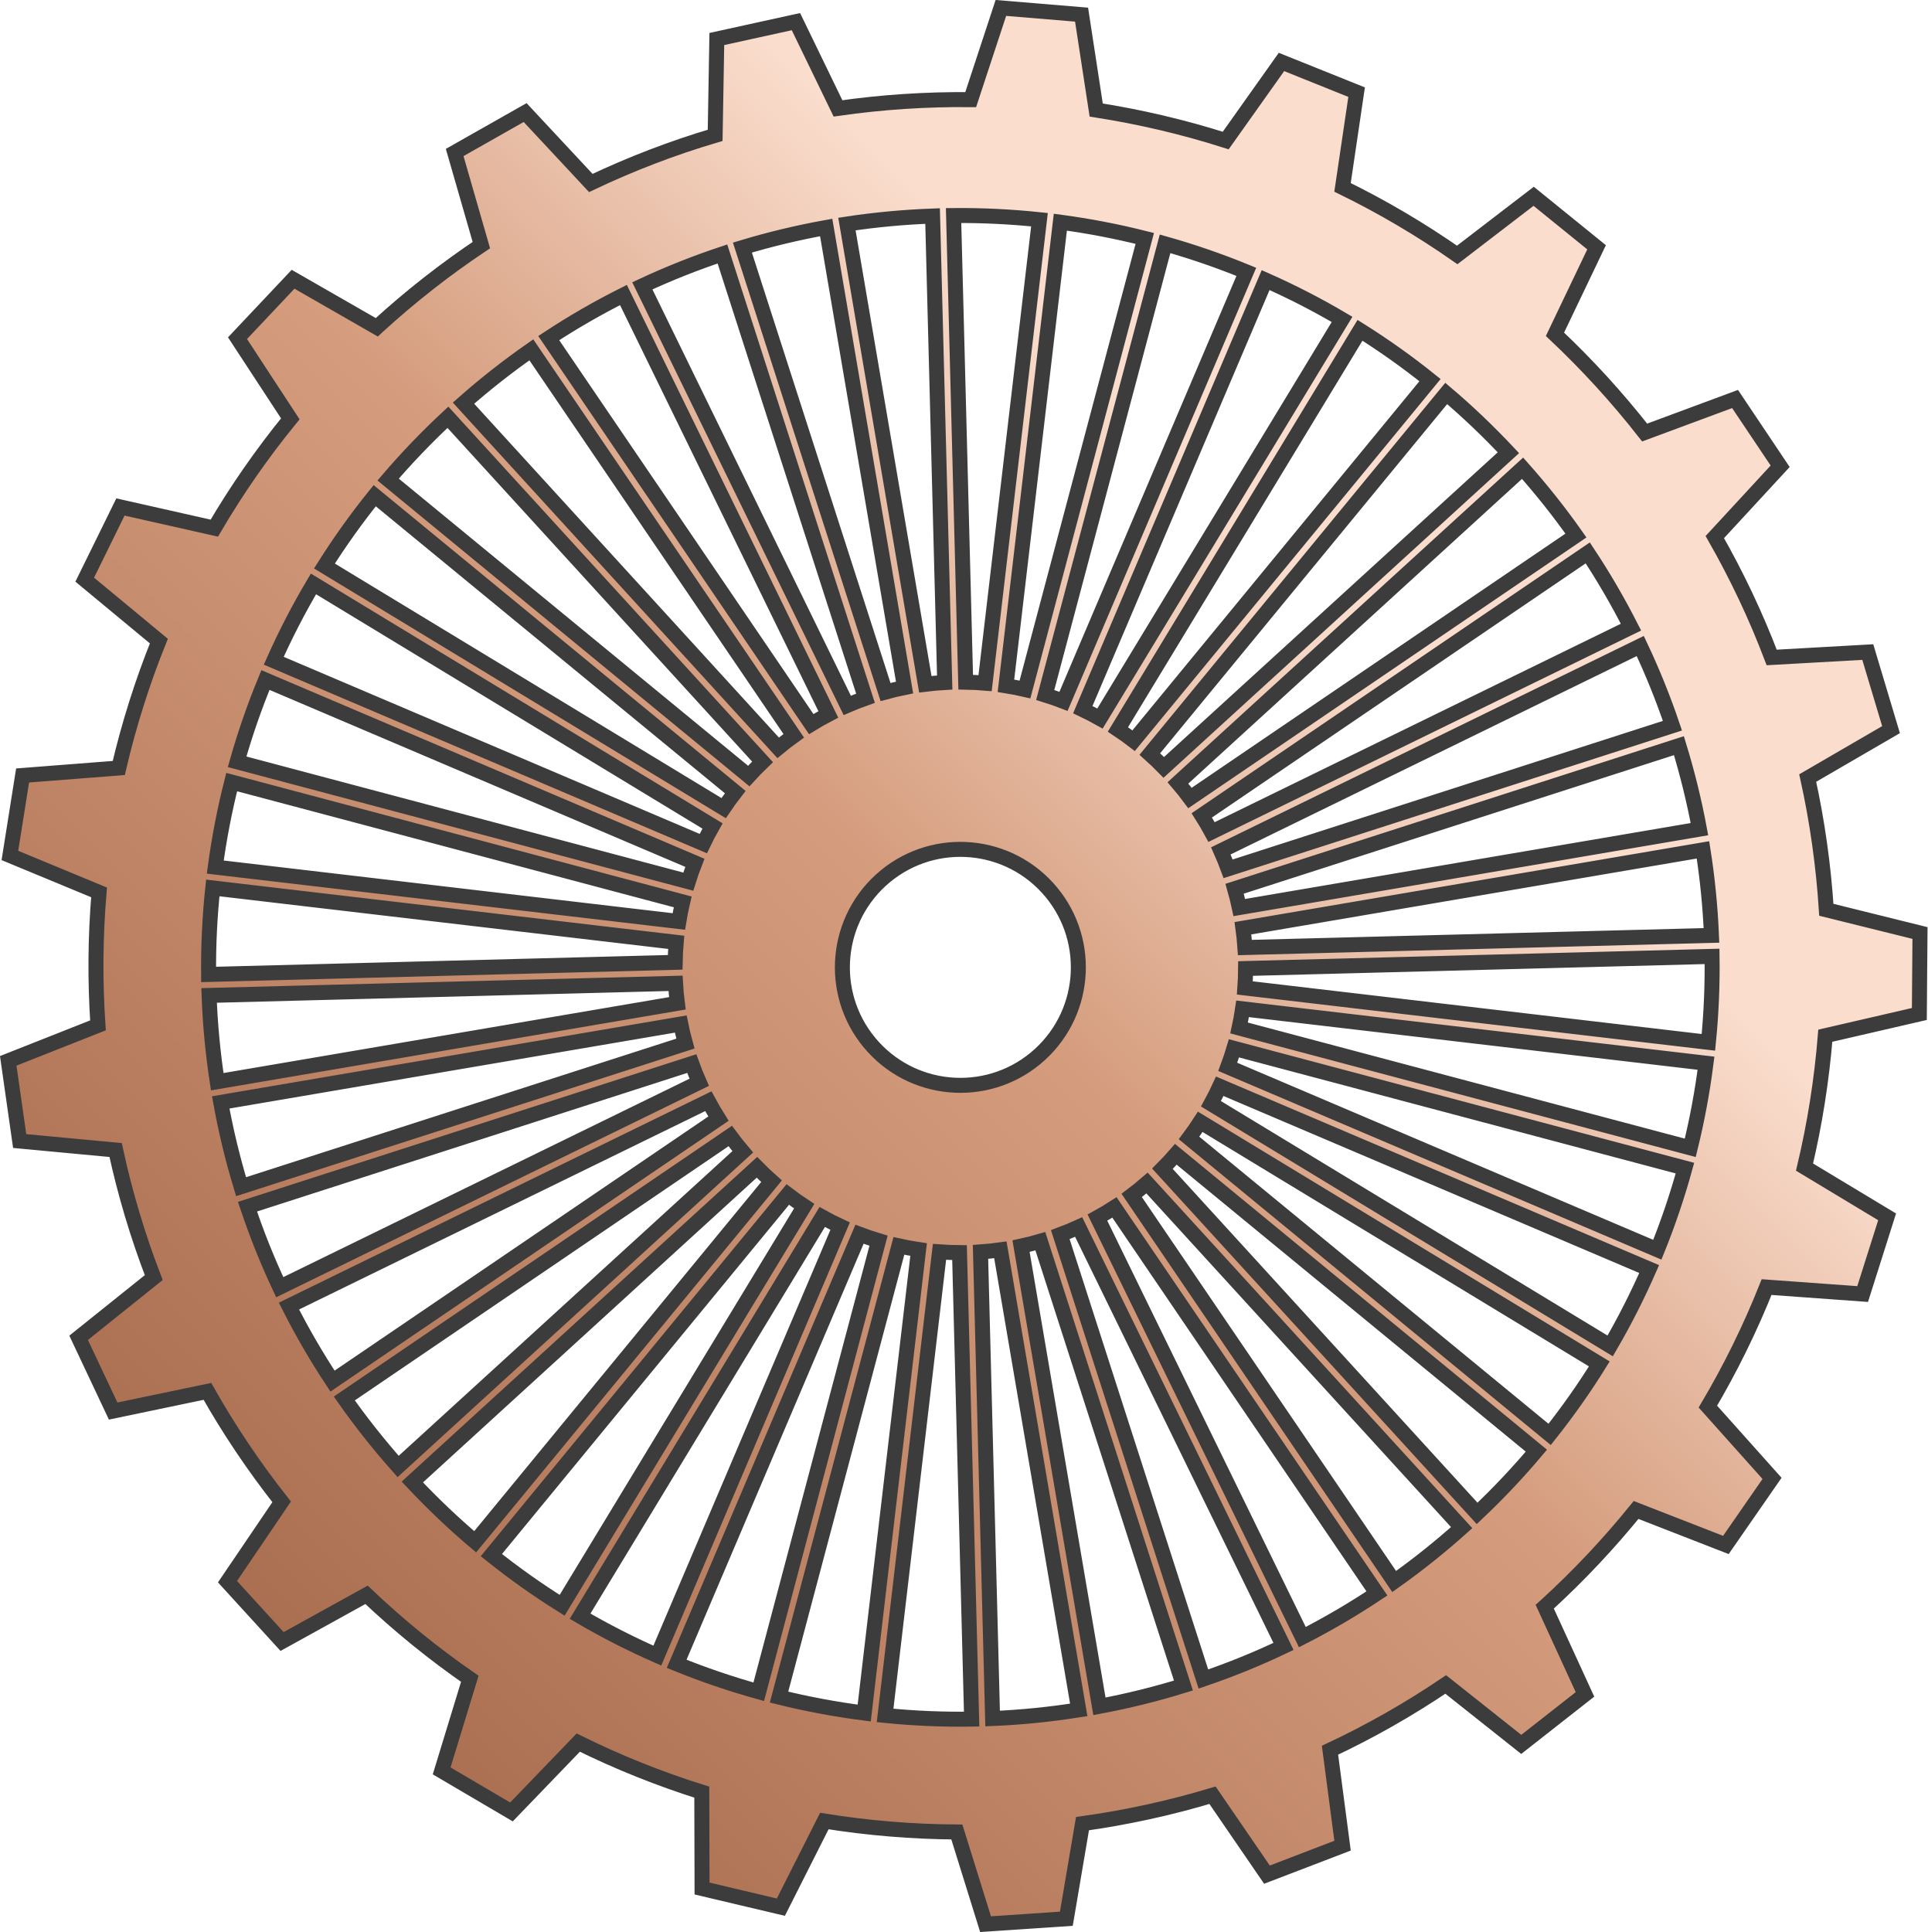
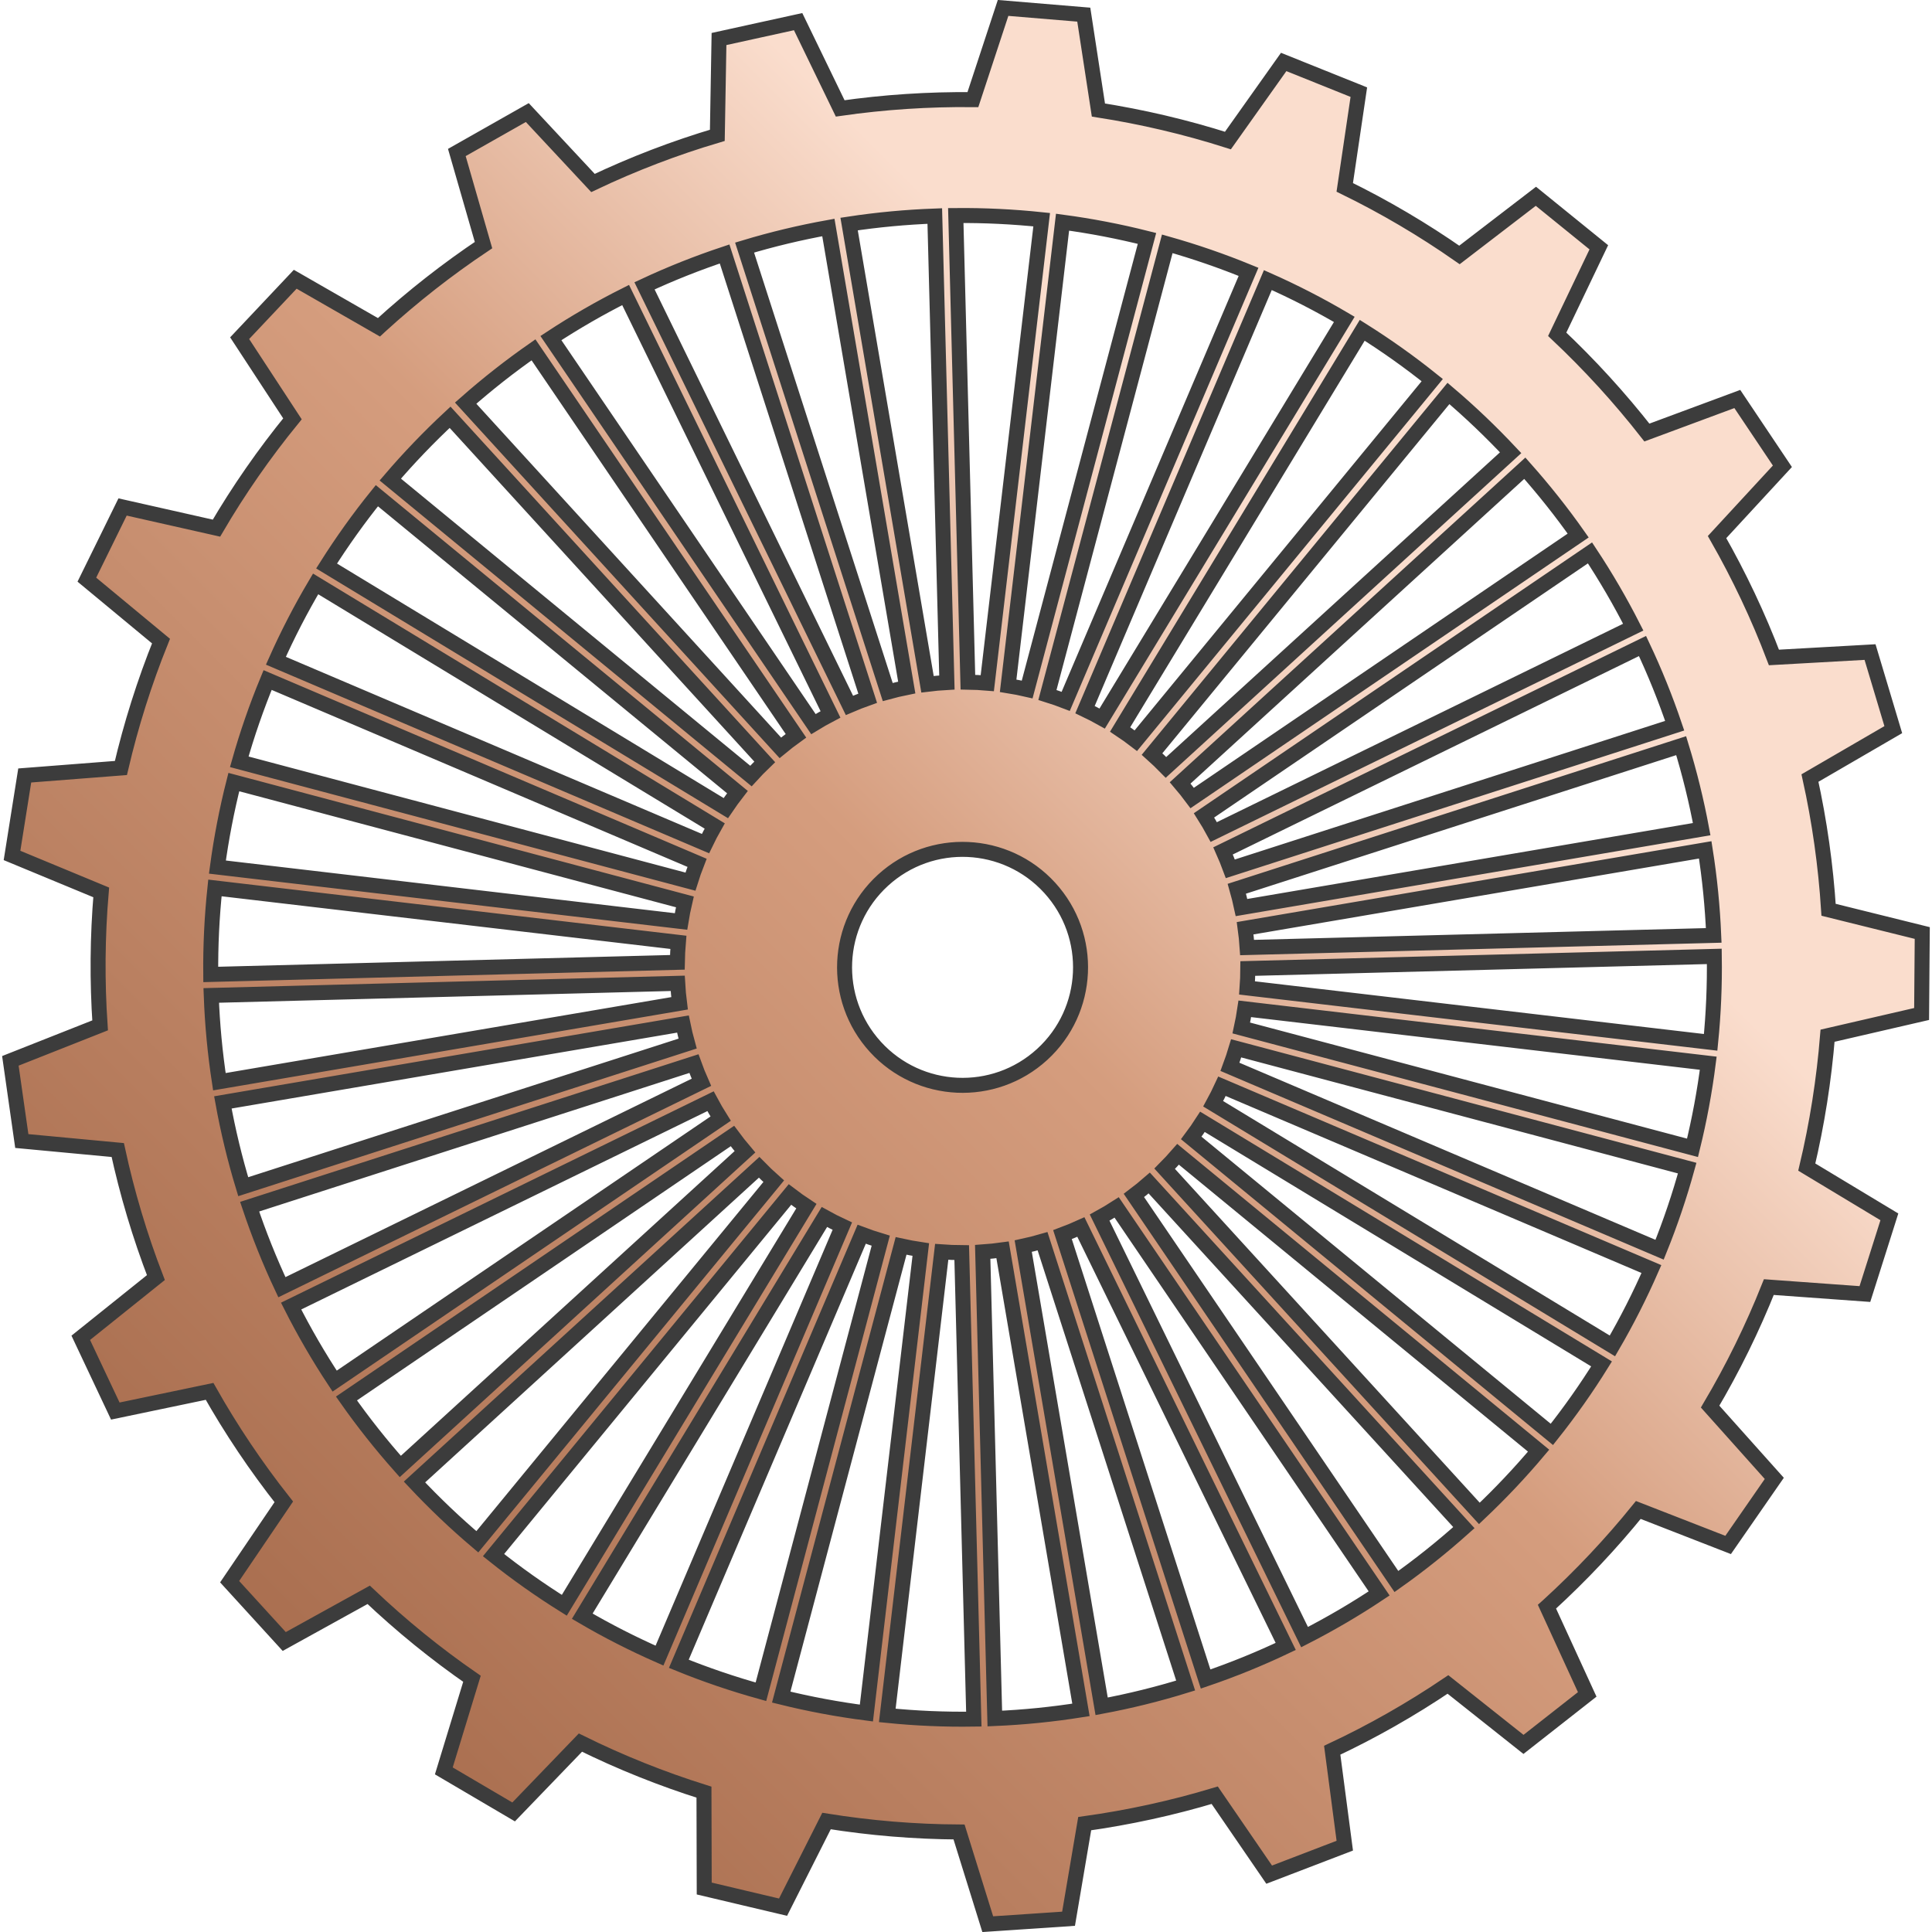
- <svg xmlns="http://www.w3.org/2000/svg" version="1.1" id="圖層_1" x="0px" y="0px" width="128.614px" height="128.898px" viewBox="0 0 128.614 128.898" enable-background="new 0 0 128.614 128.898" xml:space="preserve">
+ <svg xmlns="http://www.w3.org/2000/svg" version="1.1" id="圖層_1" x="0px" y="0px" width="100px" height="100px" viewBox="0 0 128.614 128.898" enable-background="new 0 0 128.614 128.898" xml:space="preserve">
  <linearGradient id="SVGID_1_" gradientUnits="userSpaceOnUse" x1="109.263" y1="19.231" x2="18.901" y2="109.592">
    <stop offset="0.229" style="stop-color:#FADDCD" />
    <stop offset="0.491" style="stop-color:#D59D7E" />
    <stop offset="1" style="stop-color:#AA6F50" />
  </linearGradient>
  <path fill="url(#SVGID_1_)" stroke="#3C3C3C" stroke-miterlimit="10" d="M25.226,21.755c-0.029,0.026-0.058,0.054-0.087,0.081  l-5.584-3.205l-1.854,1.966l-1.854,1.966l3.523,5.381c-1.896,2.322-3.588,4.762-5.07,7.292l-6.264-1.412l-1.191,2.425l-1.192,2.424  l4.947,4.099c-1.113,2.761-2.004,5.592-2.676,8.467l-6.416,0.498l-0.424,2.668l-0.424,2.668l5.95,2.465  c-0.25,2.949-0.275,5.915-0.073,8.872l-5.987,2.367l0.381,2.675l0.382,2.675l6.401,0.6c0.625,2.882,1.472,5.728,2.544,8.51  l-5.012,4.018l1.152,2.443l1.153,2.444l6.289-1.313c1.439,2.548,3.091,5.012,4.952,7.37l-3.613,5.327l1.822,1.996l1.821,1.995  l5.634-3.114c2.18,2.067,4.483,3.936,6.89,5.601l-1.878,6.145l2.329,1.369l2.329,1.369l4.456-4.625  c2.673,1.32,5.43,2.422,8.243,3.305l0.017,6.43l2.629,0.623l2.63,0.621l2.9-5.746c2.926,0.469,5.883,0.713,8.842,0.73l1.915,6.15  l2.695-0.18l2.696-0.182l1.077-6.344c2.924-0.408,5.825-1.037,8.675-1.896l3.633,5.299l2.522-0.967l2.522-0.967l-0.838-6.367  c2.655-1.246,5.236-2.709,7.722-4.388l5.039,3.999l2.126-1.668l2.126-1.668l-2.686-5.853c0.029-0.026,0.06-0.052,0.089-0.078  c2.192-2.002,4.194-4.134,6.007-6.374l5.991,2.334l1.54-2.22l1.54-2.221l-4.281-4.789c1.521-2.571,2.828-5.237,3.918-7.974  l6.408,0.464l0.817-2.575l0.816-2.575l-5.51-3.32c0.687-2.886,1.147-5.816,1.386-8.765l6.275-1.449l0.021-2.702l0.022-2.701  l-6.25-1.55c-0.189-2.949-0.601-5.888-1.242-8.789l5.559-3.229l-0.775-2.588l-0.776-2.588l-6.411,0.36  c-1.045-2.748-2.312-5.434-3.795-8.032l4.359-4.723l-1.504-2.245l-1.504-2.244l-6.032,2.238c-0.905-1.156-1.861-2.287-2.868-3.391  c-1.007-1.102-2.047-2.156-3.116-3.164l2.776-5.804l-2.099-1.702l-2.099-1.701l-5.099,3.913c-2.454-1.713-5.014-3.218-7.654-4.508  l0.94-6.353l-2.507-1.007l-2.507-1.007l-3.72,5.242c-2.831-0.902-5.721-1.578-8.641-2.035l-0.976-6.364l-2.692-0.224l-2.692-0.224  l-2.014,6.118c-2.957-0.029-5.918,0.163-8.854,0.585l-2.806-5.788l-2.64,0.579l-2.639,0.58L47.716,9.03  c-2.823,0.836-5.598,1.896-8.296,3.178l-4.382-4.698l-2.35,1.332l-2.351,1.332l1.78,6.179  C29.723,17.954,27.418,19.754,25.226,21.755z M25.002,33.072l24.056,19.775c-0.272,0.35-0.531,0.706-0.776,1.069L21.647,37.762  C22.667,36.149,23.783,34.582,25.002,33.072z M20.915,38.957l26.626,16.15c-0.22,0.386-0.425,0.778-0.615,1.175L18.265,44.083  C19.044,42.333,19.927,40.622,20.915,38.957z M15.821,50.825c0.522-1.847,1.153-3.669,1.891-5.455l28.651,12.195  c-0.163,0.414-0.308,0.833-0.44,1.256L15.821,50.825z M15.458,52.178l30.092,7.993c-0.102,0.433-0.186,0.869-0.257,1.308  l-30.93-3.63C14.619,55.942,14.984,54.048,15.458,52.178z M14.197,59.241l30.919,3.629c-0.038,0.443-0.059,0.889-0.067,1.334  l-31.131,0.809C13.9,63.084,13.994,61.158,14.197,59.241z M13.951,66.413l31.121-0.808c0.024,0.445,0.068,0.89,0.124,1.333  l-30.702,5.231C14.202,70.259,14.021,68.337,13.951,66.413z M16.085,79.173c-0.563-1.853-1.015-3.73-1.358-5.623l30.693-5.229  c0.088,0.438,0.195,0.872,0.314,1.304L16.085,79.173z M16.513,80.507l29.641-9.546c0.15,0.421,0.32,0.835,0.501,1.246L18.665,85.879  C17.839,84.123,17.123,82.329,16.513,80.507z M19.28,87.138l27.981-13.667c0.21,0.394,0.438,0.779,0.678,1.161L22.186,92.144  C21.112,90.519,20.144,88.848,19.28,87.138z M26.565,97.839c-1.297-1.46-2.496-2.974-3.592-4.536l25.75-17.511  c0.264,0.358,0.544,0.709,0.836,1.053L26.565,97.839z M27.511,98.875L50.505,77.88c0.316,0.322,0.64,0.633,0.973,0.928  l-19.774,24.056C30.246,101.63,28.847,100.298,27.511,98.875z M32.785,103.753l19.777-24.059c0.358,0.272,0.722,0.536,1.095,0.78  l-16.15,26.626C35.883,106.085,34.306,104.97,32.785,103.753z M38.704,107.829l16.155-26.634c0.394,0.218,0.791,0.424,1.196,0.611  l-12.197,28.652C42.102,109.686,40.379,108.811,38.704,107.829z M45.148,111.005l12.2-28.66c0.419,0.158,0.842,0.305,1.27,0.432  l-7.993,30.093C48.771,112.355,46.942,111.735,45.148,111.005z M51.979,113.226l7.996-30.102c0.437,0.096,0.875,0.18,1.316,0.245  l-3.629,30.921C55.753,114.044,53.855,113.691,51.979,113.226z M59.055,114.449l3.631-30.929c0.444,0.032,0.889,0.052,1.335,0.054  l0.808,31.121C62.9,114.724,60.973,114.642,59.055,114.449z M66.229,114.656l-0.808-31.132c0.442-0.031,0.885-0.075,1.326-0.137  l5.229,30.692C70.07,114.382,68.151,114.574,66.229,114.656z M73.356,113.841l-5.231-30.703c0.433-0.094,0.863-0.2,1.29-0.325  l9.546,29.641C77.114,113.026,75.243,113.488,73.356,113.841z M80.293,112.02l-9.549-29.65c0.413-0.154,0.822-0.322,1.227-0.506  l13.667,27.981C83.89,110.678,82.105,111.402,80.293,112.02z M86.895,109.224L73.223,81.235c0.385-0.211,0.764-0.438,1.136-0.678  l17.511,25.752C90.255,107.386,88.593,108.355,86.895,109.224z M93.022,105.514L75.51,79.758c0.349-0.262,0.688-0.541,1.022-0.831  l20.993,22.992C96.076,103.216,94.573,104.417,93.022,105.514z M98.557,100.971L77.561,77.975c0.312-0.313,0.608-0.635,0.894-0.963  l24.055,19.772C101.286,98.239,99.968,99.636,98.557,100.971z M103.395,95.7L79.334,75.921c0.264-0.352,0.515-0.709,0.75-1.075  l26.626,16.151C105.705,92.615,104.599,94.184,103.395,95.7z M107.434,89.796L80.797,73.64c0.209-0.384,0.408-0.771,0.589-1.167  l28.65,12.195C109.271,86.417,108.405,88.13,107.434,89.796z M112.423,77.934c-0.508,1.843-1.121,3.66-1.842,5.444L81.917,71.177  c0.151-0.408,0.293-0.819,0.416-1.235L112.423,77.934z M112.778,76.58l-30.104-7.996c0.092-0.424,0.173-0.85,0.235-1.278  l30.919,3.629C113.587,72.832,113.236,74.716,112.778,76.58z M113.988,69.542l-30.93-3.63c0.031-0.431,0.05-0.862,0.052-1.295  l31.122-0.809C114.26,65.722,114.179,67.637,113.988,69.542z M114.193,62.408l-31.131,0.809c-0.029-0.43-0.072-0.859-0.131-1.287  l30.695-5.229C113.925,58.592,114.113,60.499,114.193,62.408z M112.021,49.749c0.564,1.836,1.021,3.695,1.369,5.57L82.688,60.55  c-0.09-0.421-0.193-0.839-0.312-1.255L112.021,49.749z M111.589,48.417l-29.646,9.548c-0.148-0.403-0.312-0.801-0.487-1.195  l27.986-13.67C110.264,44.838,110.979,46.615,111.589,48.417z M105.938,36.888c1.064,1.607,2.025,3.263,2.885,4.954L80.838,55.511  c-0.203-0.376-0.423-0.746-0.653-1.111L105.938,36.888z M101.589,31.239c1.284,1.447,2.474,2.945,3.561,4.491L79.398,53.241  c-0.254-0.343-0.524-0.678-0.804-1.007L101.589,31.239z M69.385,70.353c-3.21,2.932-8.189,2.705-11.121-0.506  c-2.932-3.21-2.705-8.189,0.506-11.121c3.21-2.932,8.189-2.705,11.121,0.506S72.596,67.421,69.385,70.353z M100.644,30.205  L77.649,51.199c-0.303-0.309-0.611-0.607-0.93-0.892L96.495,26.25C97.937,27.474,99.32,28.794,100.644,30.205z M95.413,25.361  L75.637,49.418c-0.343-0.263-0.69-0.515-1.047-0.751l16.152-26.63C92.349,23.047,93.909,24.154,95.413,25.361z M89.546,21.309  l-16.153,26.63c-0.377-0.212-0.759-0.41-1.146-0.594l12.198-28.658C86.185,19.458,87.888,20.331,89.546,21.309z M83.157,18.137  L70.96,46.792c-0.402-0.156-0.81-0.297-1.221-0.425l7.996-30.1C79.57,16.785,81.381,17.408,83.157,18.137z M76.382,15.907L68.388,46  c-0.42-0.098-0.844-0.179-1.27-0.247l3.63-30.93C72.643,15.077,74.523,15.438,76.382,15.907z M69.356,14.657l-3.629,30.921  c-0.431-0.037-0.862-0.058-1.294-0.065L63.625,14.38C65.539,14.364,67.453,14.457,69.356,14.657z M62.224,14.413l0.809,31.121  c-0.433,0.023-0.863,0.065-1.294,0.118l-5.231-30.704C58.403,14.66,60.313,14.483,62.224,14.413z M55.125,15.178l5.229,30.69  c-0.426,0.085-0.848,0.188-1.269,0.303l-9.55-29.653C51.378,15.962,53.244,15.517,55.125,15.178z M48.202,16.944l9.545,29.639  c-0.41,0.144-0.814,0.308-1.216,0.48L42.858,19.071C44.606,18.254,46.392,17.546,48.202,16.944z M41.598,19.682l13.668,27.981  c-0.386,0.201-0.765,0.419-1.139,0.648L36.613,22.557C38.231,21.495,39.896,20.536,41.598,19.682z M35.452,23.34l17.509,25.75  c-0.353,0.254-0.701,0.521-1.041,0.803L30.925,26.897C32.383,25.612,33.894,24.426,35.452,23.34z M50.879,50.831  c-0.319,0.307-0.628,0.62-0.921,0.943L25.897,31.995c1.235-1.443,2.566-2.832,3.989-4.156L50.879,50.831z" />
</svg>
